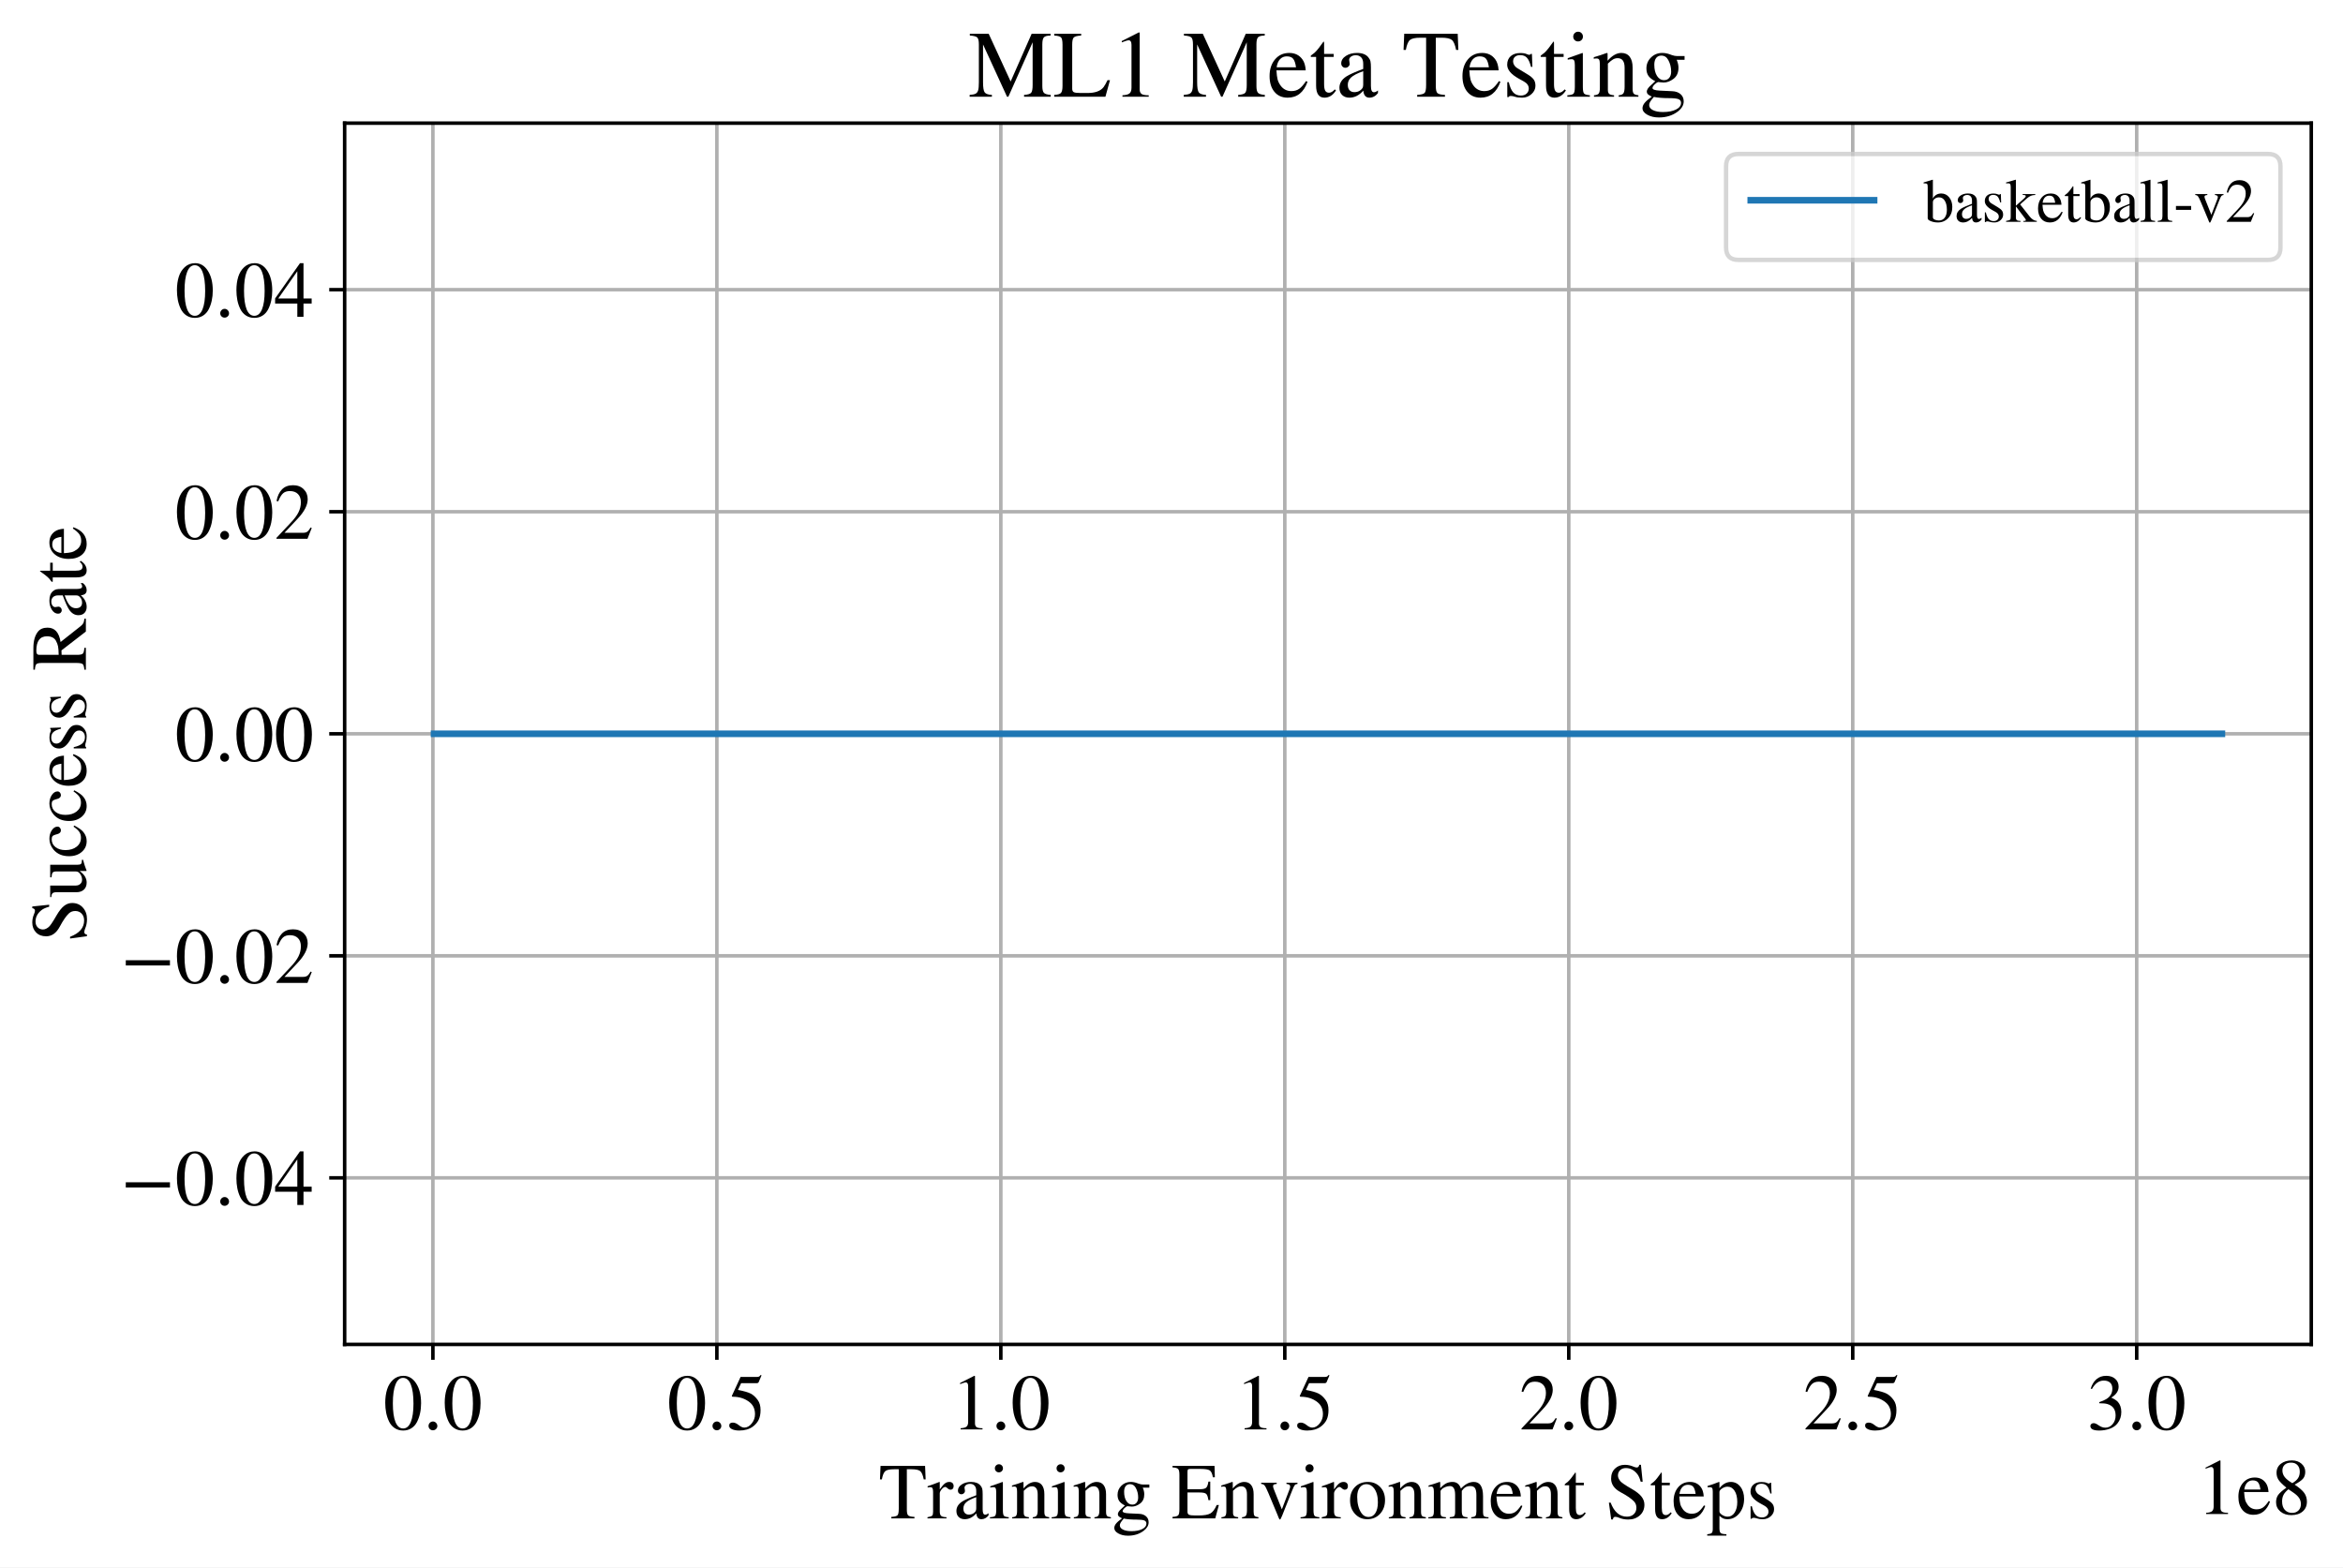
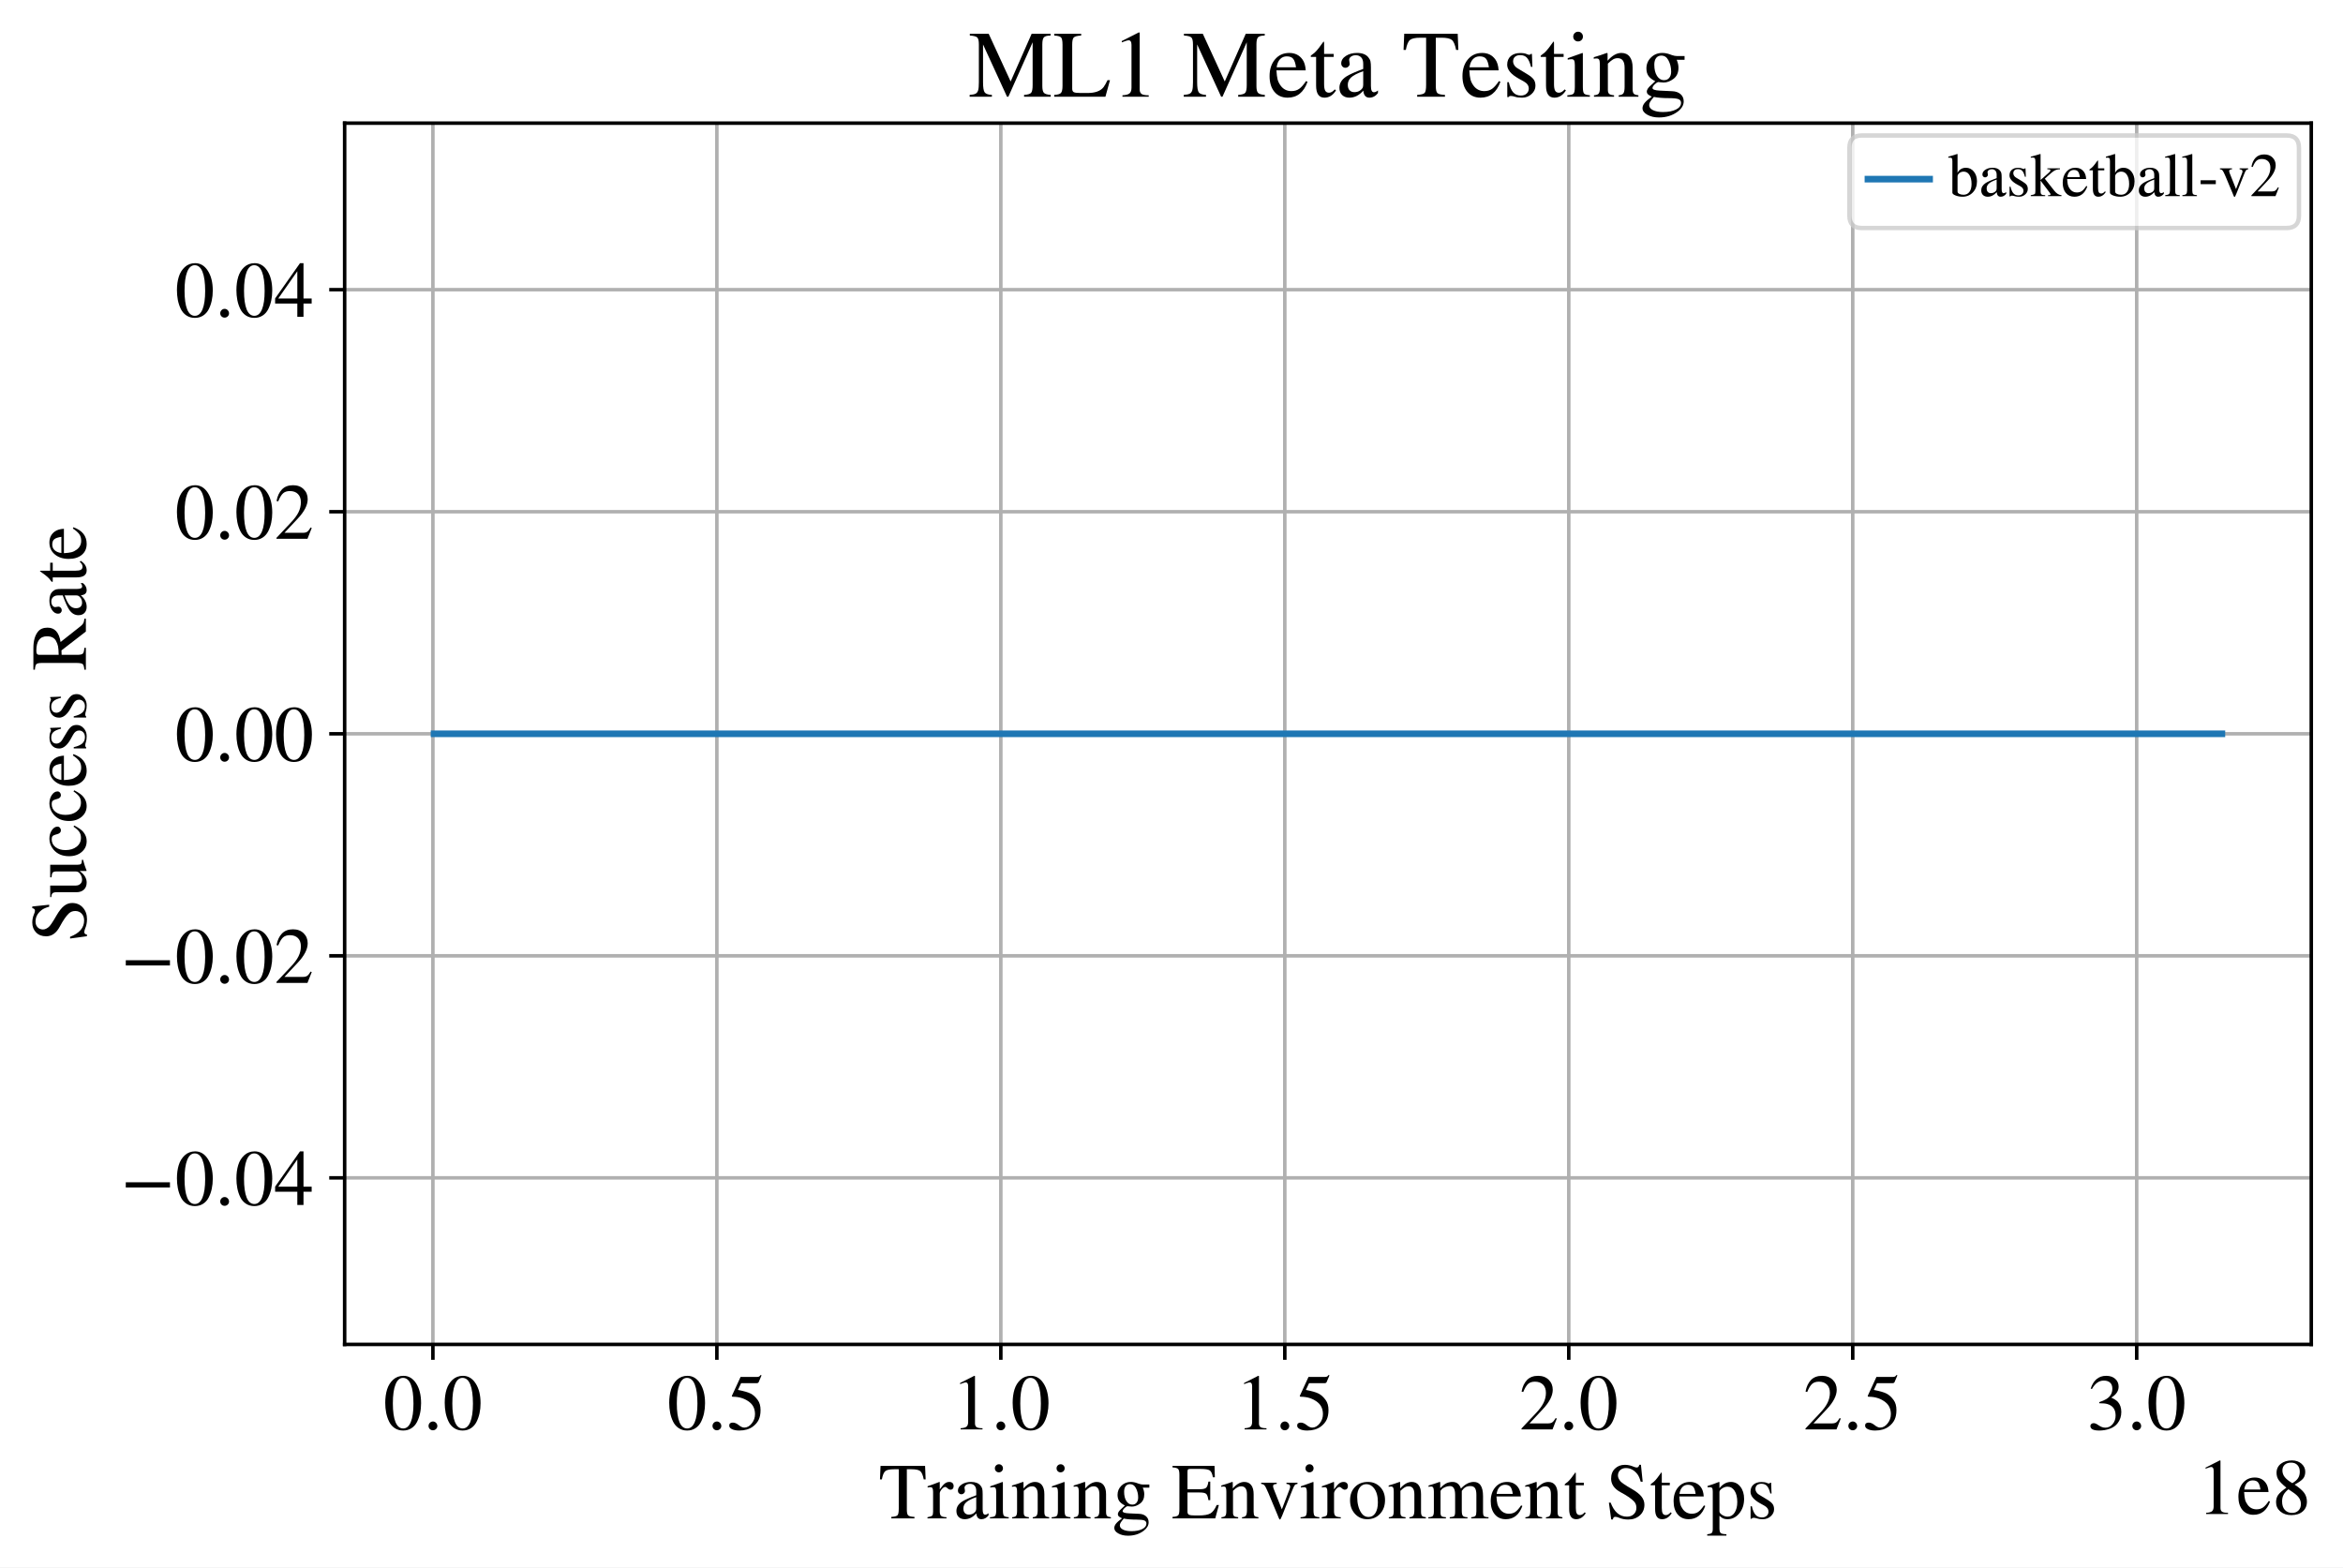
<svg xmlns="http://www.w3.org/2000/svg" xmlns:xlink="http://www.w3.org/1999/xlink" width="531.83pt" height="355.769pt" viewBox="0 0 531.83 355.769" version="1.1">
  <defs>
    <style type="text/css">*{stroke-linejoin: round; stroke-linecap: butt}</style>
  </defs>
  <g id="figure_1">
    <g id="patch_1">
      <path d="M 0 355.769  L 531.83 355.769  L 531.83 0  L 0 0  z " style="fill: #ffffff" />
    </g>
    <g id="axes_1">
      <g id="patch_2">
        <path d="M 78.23 305.152  L 524.63 305.152  L 524.63 27.952  L 78.23 27.952  z " style="fill: #ffffff" />
      </g>
      <g id="matplotlib.axis_1">
        <g id="xtick_1">
          <g id="line2d_1">
-             <path d="M 98.263 305.152  L 98.263 27.952  " clip-path="url(#p4898916524)" style="fill: none; stroke: #b0b0b0; stroke-width: 0.8; stroke-linecap: square" />
+             <path d="M 98.263 305.152  L 98.263 27.952  " clip-path="url(#p44930166e4)" style="fill: none; stroke: #b0b0b0; stroke-width: 0.8; stroke-linecap: square" />
          </g>
          <g id="line2d_2">
            <defs>
-               <path id="mb8567e124d" d="M 0 0  L 0 3.5  " style="stroke: #000000; stroke-width: 0.8" />
-             </defs>
-             <g>
-               <use xlink:href="#mb8567e124d" x="98.263" y="305.152" style="stroke: #000000; stroke-width: 0.8" />
+               <path id="mae37aed686" d="M 0 0  L 0 3.5  " style="stroke: #000000; stroke-width: 0.8" />
+             </defs>
+             <g>
+               <use xlink:href="#mae37aed686" x="98.263" y="305.152" style="stroke: #000000; stroke-width: 0.8" />
            </g>
          </g>
          <g id="text_1">
            <g transform="translate(87.01308 324.4456)scale(0.18 -0.18)">
              <defs>
                <path id="STIXGeneral-Regular-30" d="M 3046 2112  Q 3046 1683 2963 1302  Q 2880 922 2717 602  Q 2554 282 2266 96  Q 1978 -90 1600 -90  Q 1210 -90 915 108  Q 621 307 461 640  Q 301 973 227 1350  Q 154 1728 154 2150  Q 154 2746 301 3222  Q 448 3699 790 4012  Q 1133 4326 1626 4326  Q 2253 4326 2649 3712  Q 3046 3098 3046 2112  z M 2432 2080  Q 2432 3091 2217 3625  Q 2003 4160 1587 4160  Q 1190 4160 979 3622  Q 768 3085 768 2106  Q 768 1120 979 598  Q 1190 77 1600 77  Q 2003 77 2217 598  Q 2432 1120 2432 2080  z " transform="scale(0.015625)" />
                <path id="STIXGeneral-Regular-2e" d="M 1158 275  Q 1158 134 1052 32  Q 947 -70 800 -70  Q 653 -70 550 32  Q 448 134 448 281  Q 448 429 553 534  Q 659 640 806 640  Q 947 640 1052 531  Q 1158 422 1158 275  z " transform="scale(0.015625)" />
              </defs>
              <use xlink:href="#STIXGeneral-Regular-30" />
              <use xlink:href="#STIXGeneral-Regular-2e" x="50" />
              <use xlink:href="#STIXGeneral-Regular-30" x="75" />
            </g>
          </g>
        </g>
        <g id="xtick_2">
          <g id="line2d_3">
-             <path d="M 162.72 305.152  L 162.72 27.952  " clip-path="url(#p4898916524)" style="fill: none; stroke: #b0b0b0; stroke-width: 0.8; stroke-linecap: square" />
+             <path d="M 162.72 305.152  L 162.72 27.952  " clip-path="url(#p44930166e4)" style="fill: none; stroke: #b0b0b0; stroke-width: 0.8; stroke-linecap: square" />
          </g>
          <g id="line2d_4">
            <g>
-               <use xlink:href="#mb8567e124d" x="162.72" y="305.152" style="stroke: #000000; stroke-width: 0.8" />
+               <use xlink:href="#mae37aed686" x="162.72" y="305.152" style="stroke: #000000; stroke-width: 0.8" />
            </g>
          </g>
          <g id="text_2">
            <g transform="translate(151.4696 324.4456)scale(0.18 -0.18)">
              <defs>
                <path id="STIXGeneral-Regular-35" d="M 2803 4358  L 2573 3814  Q 2534 3731 2400 3731  L 1158 3731  L 902 3187  Q 1606 3053 1920 2896  Q 2234 2739 2502 2368  Q 2726 2061 2726 1555  Q 2726 1094 2576 780  Q 2426 467 2099 224  Q 1664 -90 1011 -90  Q 646 -90 422 19  Q 198 128 198 307  Q 198 550 486 550  Q 717 550 960 352  Q 1210 147 1414 147  Q 1747 147 2012 480  Q 2278 813 2278 1229  Q 2278 1843 1850 2189  Q 1293 2637 486 2637  Q 410 2637 410 2688  L 416 2720  L 1114 4237  L 2438 4237  Q 2547 4237 2608 4269  Q 2669 4301 2746 4403  L 2803 4358  z " transform="scale(0.015625)" />
              </defs>
              <use xlink:href="#STIXGeneral-Regular-30" />
              <use xlink:href="#STIXGeneral-Regular-2e" x="50" />
              <use xlink:href="#STIXGeneral-Regular-35" x="75" />
            </g>
          </g>
        </g>
        <g id="xtick_3">
          <g id="line2d_5">
-             <path d="M 227.176 305.152  L 227.176 27.952  " clip-path="url(#p4898916524)" style="fill: none; stroke: #b0b0b0; stroke-width: 0.8; stroke-linecap: square" />
+             <path d="M 227.176 305.152  L 227.176 27.952  " clip-path="url(#p44930166e4)" style="fill: none; stroke: #b0b0b0; stroke-width: 0.8; stroke-linecap: square" />
          </g>
          <g id="line2d_6">
            <g>
-               <use xlink:href="#mb8567e124d" x="227.176" y="305.152" style="stroke: #000000; stroke-width: 0.8" />
+               <use xlink:href="#mae37aed686" x="227.176" y="305.152" style="stroke: #000000; stroke-width: 0.8" />
            </g>
          </g>
          <g id="text_3">
            <g transform="translate(215.9261 324.4456)scale(0.18 -0.18)">
              <defs>
                <path id="STIXGeneral-Regular-31" d="M 2522 0  L 755 0  L 755 96  Q 1107 115 1235 227  Q 1363 339 1363 608  L 1363 3482  Q 1363 3795 1171 3795  Q 1082 3795 883 3718  L 710 3654  L 710 3744  L 1856 4326  L 1914 4307  L 1914 486  Q 1914 275 2042 185  Q 2170 96 2522 96  L 2522 0  z " transform="scale(0.015625)" />
              </defs>
              <use xlink:href="#STIXGeneral-Regular-31" />
              <use xlink:href="#STIXGeneral-Regular-2e" x="50" />
              <use xlink:href="#STIXGeneral-Regular-30" x="75" />
            </g>
          </g>
        </g>
        <g id="xtick_4">
          <g id="line2d_7">
-             <path d="M 291.633 305.152  L 291.633 27.952  " clip-path="url(#p4898916524)" style="fill: none; stroke: #b0b0b0; stroke-width: 0.8; stroke-linecap: square" />
+             <path d="M 291.633 305.152  L 291.633 27.952  " clip-path="url(#p44930166e4)" style="fill: none; stroke: #b0b0b0; stroke-width: 0.8; stroke-linecap: square" />
          </g>
          <g id="line2d_8">
            <g>
-               <use xlink:href="#mb8567e124d" x="291.633" y="305.152" style="stroke: #000000; stroke-width: 0.8" />
+               <use xlink:href="#mae37aed686" x="291.633" y="305.152" style="stroke: #000000; stroke-width: 0.8" />
            </g>
          </g>
          <g id="text_4">
            <g transform="translate(280.3826 324.4456)scale(0.18 -0.18)">
              <use xlink:href="#STIXGeneral-Regular-31" />
              <use xlink:href="#STIXGeneral-Regular-2e" x="50" />
              <use xlink:href="#STIXGeneral-Regular-35" x="75" />
            </g>
          </g>
        </g>
        <g id="xtick_5">
          <g id="line2d_9">
-             <path d="M 356.089 305.152  L 356.089 27.952  " clip-path="url(#p4898916524)" style="fill: none; stroke: #b0b0b0; stroke-width: 0.8; stroke-linecap: square" />
+             <path d="M 356.089 305.152  L 356.089 27.952  " clip-path="url(#p44930166e4)" style="fill: none; stroke: #b0b0b0; stroke-width: 0.8; stroke-linecap: square" />
          </g>
          <g id="line2d_10">
            <g>
-               <use xlink:href="#mb8567e124d" x="356.089" y="305.152" style="stroke: #000000; stroke-width: 0.8" />
+               <use xlink:href="#mae37aed686" x="356.089" y="305.152" style="stroke: #000000; stroke-width: 0.8" />
            </g>
          </g>
          <g id="text_5">
            <g transform="translate(344.8391 324.4456)scale(0.18 -0.18)">
              <defs>
                <path id="STIXGeneral-Regular-32" d="M 3034 877  L 2688 0  L 186 0  L 186 77  L 1325 1286  Q 1773 1754 1965 2144  Q 2157 2534 2157 2950  Q 2157 3379 1920 3616  Q 1683 3853 1267 3853  Q 922 3853 720 3673  Q 518 3494 326 3021  L 192 3053  Q 301 3648 630 3987  Q 960 4326 1523 4326  Q 2054 4326 2380 4006  Q 2707 3686 2707 3200  Q 2707 2477 1888 1613  L 832 486  L 2330 486  Q 2541 486 2665 569  Q 2790 653 2944 915  L 3034 877  z " transform="scale(0.015625)" />
              </defs>
              <use xlink:href="#STIXGeneral-Regular-32" />
              <use xlink:href="#STIXGeneral-Regular-2e" x="50" />
              <use xlink:href="#STIXGeneral-Regular-30" x="75" />
            </g>
          </g>
        </g>
        <g id="xtick_6">
          <g id="line2d_11">
-             <path d="M 420.546 305.152  L 420.546 27.952  " clip-path="url(#p4898916524)" style="fill: none; stroke: #b0b0b0; stroke-width: 0.8; stroke-linecap: square" />
+             <path d="M 420.546 305.152  L 420.546 27.952  " clip-path="url(#p44930166e4)" style="fill: none; stroke: #b0b0b0; stroke-width: 0.8; stroke-linecap: square" />
          </g>
          <g id="line2d_12">
            <g>
-               <use xlink:href="#mb8567e124d" x="420.546" y="305.152" style="stroke: #000000; stroke-width: 0.8" />
+               <use xlink:href="#mae37aed686" x="420.546" y="305.152" style="stroke: #000000; stroke-width: 0.8" />
            </g>
          </g>
          <g id="text_6">
            <g transform="translate(409.2956 324.4456)scale(0.18 -0.18)">
              <use xlink:href="#STIXGeneral-Regular-32" />
              <use xlink:href="#STIXGeneral-Regular-2e" x="50" />
              <use xlink:href="#STIXGeneral-Regular-35" x="75" />
            </g>
          </g>
        </g>
        <g id="xtick_7">
          <g id="line2d_13">
-             <path d="M 485.002 305.152  L 485.002 27.952  " clip-path="url(#p4898916524)" style="fill: none; stroke: #b0b0b0; stroke-width: 0.8; stroke-linecap: square" />
+             <path d="M 485.002 305.152  L 485.002 27.952  " clip-path="url(#p44930166e4)" style="fill: none; stroke: #b0b0b0; stroke-width: 0.8; stroke-linecap: square" />
          </g>
          <g id="line2d_14">
            <g>
-               <use xlink:href="#mb8567e124d" x="485.002" y="305.152" style="stroke: #000000; stroke-width: 0.8" />
+               <use xlink:href="#mae37aed686" x="485.002" y="305.152" style="stroke: #000000; stroke-width: 0.8" />
            </g>
          </g>
          <g id="text_7">
            <g transform="translate(473.7521 324.4456)scale(0.18 -0.18)">
              <defs>
                <path id="STIXGeneral-Regular-33" d="M 390 3264  L 288 3290  Q 435 3770 748 4048  Q 1062 4326 1542 4326  Q 1990 4326 2265 4083  Q 2541 3840 2541 3450  Q 2541 2925 1946 2566  Q 2298 2413 2477 2227  Q 2758 1914 2758 1402  Q 2758 890 2464 506  Q 2246 211 1840 60  Q 1434 -90 979 -90  Q 262 -90 262 275  Q 262 378 339 442  Q 416 506 525 506  Q 685 506 915 339  Q 1197 141 1466 141  Q 1818 141 2058 425  Q 2298 710 2298 1120  Q 2298 1856 1632 2048  Q 1434 2112 979 2112  L 979 2202  Q 1338 2323 1517 2432  Q 2035 2726 2035 3290  Q 2035 3610 1852 3776  Q 1670 3942 1344 3942  Q 768 3942 390 3264  z " transform="scale(0.015625)" />
              </defs>
              <use xlink:href="#STIXGeneral-Regular-33" />
              <use xlink:href="#STIXGeneral-Regular-2e" x="50" />
              <use xlink:href="#STIXGeneral-Regular-30" x="75" />
            </g>
          </g>
        </g>
        <g id="text_8">
          <g transform="translate(199.4347 344.6456)scale(0.18 -0.18)">
            <defs>
              <path id="STIXGeneral-Regular-54" d="M 3795 3149  L 3642 3149  Q 3539 3674 3353 3821  Q 3168 3968 2656 3968  L 2278 3968  L 2278 710  Q 2278 346 2387 243  Q 2496 141 2893 122  L 2893 0  L 1024 0  L 1024 122  Q 1427 147 1526 256  Q 1626 365 1626 787  L 1626 3968  L 1242 3968  Q 723 3968 540 3817  Q 358 3667 262 3149  L 109 3149  L 154 4237  L 3750 4237  L 3795 3149  z " transform="scale(0.015625)" />
              <path id="STIXGeneral-Regular-72" d="M 1024 2931  L 1024 2342  Q 1267 2688 1430 2816  Q 1594 2944 1792 2944  Q 1958 2944 2051 2854  Q 2144 2765 2144 2605  Q 2144 2470 2077 2393  Q 2010 2317 1894 2317  Q 1773 2317 1638 2445  Q 1536 2541 1472 2541  Q 1338 2541 1181 2355  Q 1024 2170 1024 2016  L 1024 576  Q 1024 301 1133 205  Q 1242 109 1568 96  L 1568 0  L 32 0  L 32 96  Q 339 154 412 224  Q 486 294 486 538  L 486 2138  Q 486 2349 438 2435  Q 390 2522 269 2522  Q 166 2522 45 2496  L 45 2598  Q 448 2726 992 2944  L 1024 2931  z " transform="scale(0.015625)" />
              <path id="STIXGeneral-Regular-61" d="M 2829 422  L 2829 243  Q 2586 -64 2253 -64  Q 1888 -64 1843 403  L 1837 403  Q 1427 -64 909 -64  Q 608 -64 422 112  Q 237 288 237 602  Q 237 1050 685 1350  Q 992 1555 1837 1869  L 1837 2214  Q 1837 2502 1699 2646  Q 1562 2790 1338 2790  Q 1146 2790 1018 2697  Q 890 2605 890 2477  Q 890 2419 909 2348  Q 928 2278 928 2208  Q 928 2112 841 2029  Q 755 1946 634 1946  Q 525 1946 441 2029  Q 358 2112 358 2240  Q 358 2547 685 2752  Q 986 2944 1421 2944  Q 1939 2944 2176 2656  Q 2291 2522 2323 2384  Q 2355 2246 2355 1946  L 2355 723  Q 2355 301 2554 301  Q 2682 301 2829 422  z M 1837 813  L 1837 1715  Q 1248 1510 1018 1293  Q 800 1094 800 800  Q 800 557 921 432  Q 1043 307 1242 307  Q 1453 307 1613 410  Q 1747 506 1792 589  Q 1837 672 1837 813  z " transform="scale(0.015625)" />
              <path id="STIXGeneral-Regular-69" d="M 1152 4045  Q 1152 3904 1056 3811  Q 960 3718 819 3718  Q 685 3718 592 3811  Q 499 3904 499 4045  Q 499 4179 595 4275  Q 691 4371 826 4371  Q 966 4371 1059 4275  Q 1152 4179 1152 4045  z M 1619 0  L 102 0  L 102 96  Q 435 115 521 211  Q 608 307 608 666  L 608 2118  Q 608 2342 563 2432  Q 518 2522 397 2522  Q 243 2522 128 2490  L 128 2592  L 1120 2944  L 1146 2918  L 1146 672  Q 1146 314 1226 218  Q 1306 122 1619 96  L 1619 0  z " transform="scale(0.015625)" />
              <path id="STIXGeneral-Regular-6e" d="M 3104 0  L 1773 0  L 1779 96  Q 2016 115 2096 233  Q 2176 352 2176 672  L 2176 1946  Q 2176 2592 1709 2592  Q 1549 2592 1408 2515  Q 1267 2438 1050 2227  L 1050 461  Q 1050 269 1136 192  Q 1222 115 1466 96  L 1466 0  L 115 0  L 115 96  Q 358 115 435 214  Q 512 314 512 602  L 512 2157  Q 512 2394 467 2483  Q 422 2573 288 2573  Q 160 2573 102 2547  L 102 2656  Q 550 2784 979 2944  L 1030 2925  L 1030 2426  L 1037 2426  Q 1491 2944 1958 2944  Q 2323 2944 2518 2688  Q 2714 2432 2714 1958  L 2714 544  Q 2714 288 2790 205  Q 2867 122 3104 96  L 3104 0  z " transform="scale(0.015625)" />
              <path id="STIXGeneral-Regular-67" d="M 3008 2483  L 2477 2483  Q 2598 2208 2598 1946  Q 2598 1453 2265 1203  Q 1933 954 1600 954  Q 1530 954 1357 973  L 1235 986  Q 1107 947 979 812  Q 851 678 851 582  Q 851 435 1350 410  L 2176 371  Q 2528 358 2739 172  Q 2950 -13 2950 -314  Q 2950 -685 2566 -986  Q 2035 -1395 1286 -1395  Q 826 -1395 502 -1212  Q 179 -1030 179 -774  Q 179 -595 320 -419  Q 461 -243 806 6  Q 602 102 534 172  Q 467 243 467 346  Q 467 531 762 787  Q 909 915 1037 1043  Q 717 1203 579 1401  Q 442 1600 442 1901  Q 442 2336 752 2640  Q 1062 2944 1510 2944  Q 1766 2944 2022 2848  L 2163 2797  Q 2349 2733 2515 2733  L 3008 2733  L 3008 2483  z M 973 2163  L 973 2144  Q 973 1683 1155 1398  Q 1338 1114 1632 1114  Q 1850 1114 1978 1270  Q 2106 1427 2106 1690  Q 2106 2112 1914 2464  Q 1754 2765 1446 2765  Q 1222 2765 1097 2605  Q 973 2445 973 2163  z M 2771 -410  Q 2771 -230 2595 -163  Q 2419 -96 1978 -96  Q 1344 -96 941 -13  Q 749 -243 688 -348  Q 627 -454 627 -563  Q 627 -774 880 -902  Q 1133 -1030 1555 -1030  Q 2099 -1030 2435 -860  Q 2771 -691 2771 -410  z " transform="scale(0.015625)" />
              <path id="STIXGeneral-Regular-20" transform="scale(0.015625)" />
              <path id="STIXGeneral-Regular-45" d="M 3821 1082  L 3526 0  L 77 0  L 77 122  Q 442 147 538 252  Q 634 358 634 730  L 634 3520  Q 634 3878 534 3987  Q 435 4096 77 4115  L 77 4237  L 3469 4237  L 3494 3322  L 3334 3322  Q 3264 3750 3085 3872  Q 2906 3994 2349 3994  L 1510 3994  Q 1370 3994 1328 3952  Q 1286 3910 1286 3763  L 1286 2355  L 2253 2355  Q 2656 2355 2787 2470  Q 2918 2586 2976 2970  L 3123 2970  L 3123 1472  L 2976 1472  Q 2918 1875 2790 1984  Q 2662 2093 2253 2093  L 1286 2093  L 1286 538  Q 1286 346 1420 291  Q 1555 237 1933 237  L 2163 237  Q 2848 237 3136 403  Q 3424 570 3642 1082  L 3821 1082  z " transform="scale(0.015625)" />
              <path id="STIXGeneral-Regular-76" d="M 3053 2880  L 3053 2784  Q 2906 2771 2835 2688  Q 2765 2605 2637 2285  L 1818 230  Q 1690 -90 1638 -90  Q 1587 -90 1523 77  Q 1510 96 1497 141  Q 1485 186 1472 211  L 704 2048  Q 499 2534 403 2652  Q 307 2771 122 2784  L 122 2880  L 1376 2880  L 1376 2784  Q 1210 2771 1146 2732  Q 1082 2694 1082 2611  Q 1082 2509 1139 2368  L 1792 730  L 2426 2387  Q 2464 2483 2464 2579  Q 2464 2758 2163 2784  L 2163 2880  L 3053 2880  z " transform="scale(0.015625)" />
              <path id="STIXGeneral-Regular-6f" d="M 3008 1478  Q 3008 806 2608 371  Q 2208 -64 1568 -64  Q 979 -64 582 368  Q 186 800 186 1459  Q 186 2125 582 2534  Q 979 2944 1626 2944  Q 2221 2944 2614 2537  Q 3008 2131 3008 1478  z M 2432 1306  Q 2432 2035 2112 2445  Q 1856 2765 1504 2765  Q 1171 2765 966 2493  Q 762 2221 762 1747  Q 762 928 1101 435  Q 1318 115 1677 115  Q 2029 115 2230 432  Q 2432 749 2432 1306  z " transform="scale(0.015625)" />
              <path id="STIXGeneral-Regular-6d" d="M 4960 0  L 3565 0  L 3565 96  Q 3834 122 3907 208  Q 3981 294 3981 576  L 3981 1894  Q 3981 2278 3869 2444  Q 3757 2611 3488 2611  Q 3264 2611 3107 2521  Q 2950 2432 2803 2221  L 2803 608  Q 2803 301 2896 201  Q 2989 102 3264 96  L 3264 0  L 1830 0  L 1830 96  Q 2112 115 2189 188  Q 2266 262 2266 550  L 2266 1901  Q 2266 2611 1850 2611  Q 1670 2611 1468 2531  Q 1267 2451 1171 2336  Q 1088 2240 1088 2227  L 1088 448  Q 1088 243 1177 176  Q 1267 109 1523 96  L 1523 0  L 102 0  L 102 96  Q 371 102 460 195  Q 550 288 550 563  L 550 2150  Q 550 2387 499 2480  Q 448 2573 326 2573  Q 230 2573 122 2547  L 122 2656  Q 557 2778 1011 2944  L 1062 2925  L 1062 2451  L 1075 2451  Q 1363 2752 1584 2848  Q 1805 2944 2054 2944  Q 2560 2944 2733 2406  Q 3232 2944 3776 2944  Q 4518 2944 4518 1792  L 4518 493  Q 4518 282 4582 202  Q 4646 122 4794 109  L 4960 96  L 4960 0  z " transform="scale(0.015625)" />
              <path id="STIXGeneral-Regular-65" d="M 2611 1050  L 2714 1005  Q 2330 -64 1376 -64  Q 813 -64 486 329  Q 160 723 160 1389  Q 160 2074 525 2509  Q 890 2944 1485 2944  Q 2061 2944 2374 2502  Q 2560 2246 2592 1773  L 621 1773  Q 646 1370 700 1158  Q 755 947 915 730  Q 1184 378 1626 378  Q 1939 378 2153 531  Q 2368 685 2611 1050  z M 634 1978  L 1939 1978  Q 1882 2381 1750 2547  Q 1619 2714 1312 2714  Q 1043 2714 864 2525  Q 685 2336 634 1978  z " transform="scale(0.015625)" />
              <path id="STIXGeneral-Regular-74" d="M 1702 493  L 1786 422  Q 1478 -64 1011 -64  Q 448 -64 448 749  L 448 2675  L 109 2675  Q 83 2694 83 2720  Q 83 2771 192 2842  Q 435 2982 813 3526  Q 826 3546 874 3606  Q 922 3667 941 3706  Q 986 3706 986 3622  L 986 2880  L 1632 2880  L 1632 2675  L 986 2675  L 986 845  Q 986 538 1062 403  Q 1139 269 1318 269  Q 1510 269 1702 493  z " transform="scale(0.015625)" />
              <path id="STIXGeneral-Regular-53" d="M 3002 2963  L 2842 2963  Q 2733 3360 2579 3565  Q 2189 4064 1651 4064  Q 1357 4064 1181 3894  Q 1005 3725 1005 3456  Q 1005 3328 1069 3206  Q 1133 3085 1206 2998  Q 1280 2912 1465 2784  Q 1651 2656 1766 2589  Q 1882 2522 2150 2362  Q 2669 2061 2905 1763  Q 3142 1466 3142 1107  Q 3142 576 2771 243  Q 2400 -90 1837 -90  Q 1421 -90 1082 58  Q 915 128 781 128  Q 704 128 653 70  Q 602 13 602 -83  L 461 -83  L 275 1274  L 416 1274  Q 845 141 1734 141  Q 2074 141 2285 342  Q 2496 544 2496 858  Q 2496 1158 2310 1363  Q 2003 1696 1235 2106  Q 454 2522 454 3206  Q 454 3718 768 4022  Q 1082 4326 1568 4326  Q 1907 4326 2240 4186  Q 2413 4109 2522 4109  Q 2688 4109 2726 4326  L 2861 4326  L 3002 2963  z " transform="scale(0.015625)" />
              <path id="STIXGeneral-Regular-70" d="M 1018 2931  L 1018 2438  Q 1421 2944 1939 2944  Q 2406 2944 2707 2560  Q 3008 2176 3008 1581  Q 3008 883 2621 409  Q 2234 -64 1664 -64  Q 1466 -64 1328 -6  Q 1190 51 1018 211  L 1018 -794  Q 1018 -1094 1120 -1180  Q 1222 -1267 1581 -1274  L 1581 -1389  L 32 -1389  L 32 -1280  Q 314 -1254 397 -1171  Q 480 -1088 480 -838  L 480 2157  Q 480 2381 429 2451  Q 378 2522 218 2522  Q 115 2522 58 2515  L 58 2618  Q 506 2752 979 2944  L 1018 2931  z M 1018 2138  L 1018 563  Q 1018 422 1238 281  Q 1459 141 1683 141  Q 2029 141 2243 467  Q 2458 794 2458 1325  Q 2458 1888 2243 2224  Q 2029 2560 1670 2560  Q 1446 2560 1232 2419  Q 1018 2278 1018 2138  z " transform="scale(0.015625)" />
              <path id="STIXGeneral-Regular-73" d="M 998 1926  L 1664 1523  Q 1984 1331 2105 1164  Q 2227 998 2227 736  Q 2227 416 1961 176  Q 1696 -64 1331 -64  Q 1030 -64 864 -6  Q 691 51 570 51  Q 461 51 416 -26  L 333 -26  L 333 979  L 435 979  Q 538 512 730 294  Q 922 77 1248 77  Q 1485 77 1632 211  Q 1779 346 1779 550  Q 1779 845 1440 1030  L 1094 1222  Q 326 1651 326 2150  Q 326 2522 566 2730  Q 806 2938 1210 2938  Q 1491 2938 1638 2867  Q 1754 2816 1818 2816  Q 1862 2816 1920 2880  L 1990 2880  L 2022 2010  L 1926 2010  Q 1818 2445 1654 2621  Q 1491 2797 1203 2797  Q 986 2797 854 2688  Q 723 2579 723 2362  Q 723 2253 796 2128  Q 870 2003 998 1926  z " transform="scale(0.015625)" />
            </defs>
            <use xlink:href="#STIXGeneral-Regular-54" />
            <use xlink:href="#STIXGeneral-Regular-72" x="61.1" />
            <use xlink:href="#STIXGeneral-Regular-61" x="94.4" />
            <use xlink:href="#STIXGeneral-Regular-69" x="138.8" />
            <use xlink:href="#STIXGeneral-Regular-6e" x="166.6" />
            <use xlink:href="#STIXGeneral-Regular-69" x="216.6" />
            <use xlink:href="#STIXGeneral-Regular-6e" x="244.4" />
            <use xlink:href="#STIXGeneral-Regular-67" x="294.4" />
            <use xlink:href="#STIXGeneral-Regular-20" x="344.4" />
            <use xlink:href="#STIXGeneral-Regular-45" x="369.4" />
            <use xlink:href="#STIXGeneral-Regular-6e" x="430.5" />
            <use xlink:href="#STIXGeneral-Regular-76" x="480.5" />
            <use xlink:href="#STIXGeneral-Regular-69" x="530.5" />
            <use xlink:href="#STIXGeneral-Regular-72" x="558.3" />
            <use xlink:href="#STIXGeneral-Regular-6f" x="591.6" />
            <use xlink:href="#STIXGeneral-Regular-6e" x="641.6" />
            <use xlink:href="#STIXGeneral-Regular-6d" x="691.6" />
            <use xlink:href="#STIXGeneral-Regular-65" x="769.4" />
            <use xlink:href="#STIXGeneral-Regular-6e" x="813.8" />
            <use xlink:href="#STIXGeneral-Regular-74" x="863.8" />
            <use xlink:href="#STIXGeneral-Regular-20" x="891.6" />
            <use xlink:href="#STIXGeneral-Regular-53" x="916.6" />
            <use xlink:href="#STIXGeneral-Regular-74" x="972.2" />
            <use xlink:href="#STIXGeneral-Regular-65" x="1000" />
            <use xlink:href="#STIXGeneral-Regular-70" x="1044.4" />
            <use xlink:href="#STIXGeneral-Regular-73" x="1094.4" />
          </g>
        </g>
        <g id="text_9">
          <g transform="translate(498.6369 343.6456)scale(0.18 -0.18)">
            <defs>
              <path id="STIXGeneral-Regular-38" d="M 2848 992  Q 2848 499 2505 204  Q 2163 -90 1587 -90  Q 1050 -90 704 204  Q 358 499 358 954  Q 358 1293 524 1533  Q 691 1773 1190 2125  Q 710 2522 553 2765  Q 397 3008 397 3328  Q 397 3782 745 4054  Q 1094 4326 1638 4326  Q 2106 4326 2410 4060  Q 2714 3795 2714 3411  Q 2714 3059 2531 2848  Q 2349 2637 1856 2374  Q 2432 1990 2640 1689  Q 2848 1389 2848 992  z M 2272 3411  Q 2272 3744 2086 3945  Q 1901 4147 1574 4147  Q 1248 4147 1059 3977  Q 870 3808 870 3513  Q 870 3219 1059 2979  Q 1248 2739 1670 2490  Q 1997 2682 2134 2896  Q 2272 3110 2272 3411  z M 1734 1741  L 1357 1997  Q 1075 1766 960 1545  Q 845 1325 845 1011  Q 845 576 1065 333  Q 1286 90 1658 90  Q 1971 90 2166 285  Q 2362 480 2362 794  Q 2362 1082 2214 1299  Q 2067 1517 1734 1741  z " transform="scale(0.015625)" />
            </defs>
            <use xlink:href="#STIXGeneral-Regular-31" />
            <use xlink:href="#STIXGeneral-Regular-65" x="50" />
            <use xlink:href="#STIXGeneral-Regular-38" x="94.4" />
          </g>
        </g>
      </g>
      <g id="matplotlib.axis_2">
        <g id="ytick_1">
          <g id="line2d_15">
-             <path d="M 78.23 267.352  L 524.63 267.352  " clip-path="url(#p4898916524)" style="fill: none; stroke: #b0b0b0; stroke-width: 0.8; stroke-linecap: square" />
+             <path d="M 78.23 267.352  L 524.63 267.352  " clip-path="url(#p44930166e4)" style="fill: none; stroke: #b0b0b0; stroke-width: 0.8; stroke-linecap: square" />
          </g>
          <g id="line2d_16">
            <defs>
-               <path id="m9fc99cf520" d="M 0 0  L -3.5 0  " style="stroke: #000000; stroke-width: 0.8" />
-             </defs>
-             <g>
-               <use xlink:href="#m9fc99cf520" x="78.23" y="267.352" style="stroke: #000000; stroke-width: 0.8" />
+               <path id="ma4b1f1fa10" d="M 0 0  L -3.5 0  " style="stroke: #000000; stroke-width: 0.8" />
+             </defs>
+             <g>
+               <use xlink:href="#ma4b1f1fa10" x="78.23" y="267.352" style="stroke: #000000; stroke-width: 0.8" />
            </g>
          </g>
          <g id="text_10">
            <g transform="translate(27.4 273.4988)scale(0.18 -0.18)">
              <defs>
                <path id="STIXGeneral-Regular-2212" d="M 3974 1408  L 410 1408  L 410 1830  L 3974 1830  L 3974 1408  z " transform="scale(0.015625)" />
                <path id="STIXGeneral-Regular-34" d="M 3027 1069  L 2368 1069  L 2368 0  L 1869 0  L 1869 1069  L 77 1069  L 77 1478  L 2086 4326  L 2368 4326  L 2368 1478  L 3027 1478  L 3027 1069  z M 1869 1478  L 1869 3674  L 333 1478  L 1869 1478  z " transform="scale(0.015625)" />
              </defs>
              <use xlink:href="#STIXGeneral-Regular-2212" />
              <use xlink:href="#STIXGeneral-Regular-30" x="68.5" />
              <use xlink:href="#STIXGeneral-Regular-2e" x="118.5" />
              <use xlink:href="#STIXGeneral-Regular-30" x="143.5" />
              <use xlink:href="#STIXGeneral-Regular-34" x="193.5" />
            </g>
          </g>
        </g>
        <g id="ytick_2">
          <g id="line2d_17">
-             <path d="M 78.23 216.952  L 524.63 216.952  " clip-path="url(#p4898916524)" style="fill: none; stroke: #b0b0b0; stroke-width: 0.8; stroke-linecap: square" />
+             <path d="M 78.23 216.952  L 524.63 216.952  " clip-path="url(#p44930166e4)" style="fill: none; stroke: #b0b0b0; stroke-width: 0.8; stroke-linecap: square" />
          </g>
          <g id="line2d_18">
            <g>
-               <use xlink:href="#m9fc99cf520" x="78.23" y="216.952" style="stroke: #000000; stroke-width: 0.8" />
+               <use xlink:href="#ma4b1f1fa10" x="78.23" y="216.952" style="stroke: #000000; stroke-width: 0.8" />
            </g>
          </g>
          <g id="text_11">
            <g transform="translate(27.4 223.0988)scale(0.18 -0.18)">
              <use xlink:href="#STIXGeneral-Regular-2212" />
              <use xlink:href="#STIXGeneral-Regular-30" x="68.5" />
              <use xlink:href="#STIXGeneral-Regular-2e" x="118.5" />
              <use xlink:href="#STIXGeneral-Regular-30" x="143.5" />
              <use xlink:href="#STIXGeneral-Regular-32" x="193.5" />
            </g>
          </g>
        </g>
        <g id="ytick_3">
          <g id="line2d_19">
-             <path d="M 78.23 166.552  L 524.63 166.552  " clip-path="url(#p4898916524)" style="fill: none; stroke: #b0b0b0; stroke-width: 0.8; stroke-linecap: square" />
+             <path d="M 78.23 166.552  L 524.63 166.552  " clip-path="url(#p44930166e4)" style="fill: none; stroke: #b0b0b0; stroke-width: 0.8; stroke-linecap: square" />
          </g>
          <g id="line2d_20">
            <g>
-               <use xlink:href="#m9fc99cf520" x="78.23" y="166.552" style="stroke: #000000; stroke-width: 0.8" />
+               <use xlink:href="#ma4b1f1fa10" x="78.23" y="166.552" style="stroke: #000000; stroke-width: 0.8" />
            </g>
          </g>
          <g id="text_12">
            <g transform="translate(39.73 172.6988)scale(0.18 -0.18)">
              <use xlink:href="#STIXGeneral-Regular-30" />
              <use xlink:href="#STIXGeneral-Regular-2e" x="50" />
              <use xlink:href="#STIXGeneral-Regular-30" x="75" />
              <use xlink:href="#STIXGeneral-Regular-30" x="125" />
            </g>
          </g>
        </g>
        <g id="ytick_4">
          <g id="line2d_21">
-             <path d="M 78.23 116.152  L 524.63 116.152  " clip-path="url(#p4898916524)" style="fill: none; stroke: #b0b0b0; stroke-width: 0.8; stroke-linecap: square" />
+             <path d="M 78.23 116.152  L 524.63 116.152  " clip-path="url(#p44930166e4)" style="fill: none; stroke: #b0b0b0; stroke-width: 0.8; stroke-linecap: square" />
          </g>
          <g id="line2d_22">
            <g>
-               <use xlink:href="#m9fc99cf520" x="78.23" y="116.152" style="stroke: #000000; stroke-width: 0.8" />
+               <use xlink:href="#ma4b1f1fa10" x="78.23" y="116.152" style="stroke: #000000; stroke-width: 0.8" />
            </g>
          </g>
          <g id="text_13">
            <g transform="translate(39.73 122.2988)scale(0.18 -0.18)">
              <use xlink:href="#STIXGeneral-Regular-30" />
              <use xlink:href="#STIXGeneral-Regular-2e" x="50" />
              <use xlink:href="#STIXGeneral-Regular-30" x="75" />
              <use xlink:href="#STIXGeneral-Regular-32" x="125" />
            </g>
          </g>
        </g>
        <g id="ytick_5">
          <g id="line2d_23">
-             <path d="M 78.23 65.752  L 524.63 65.752  " clip-path="url(#p4898916524)" style="fill: none; stroke: #b0b0b0; stroke-width: 0.8; stroke-linecap: square" />
+             <path d="M 78.23 65.752  L 524.63 65.752  " clip-path="url(#p44930166e4)" style="fill: none; stroke: #b0b0b0; stroke-width: 0.8; stroke-linecap: square" />
          </g>
          <g id="line2d_24">
            <g>
-               <use xlink:href="#m9fc99cf520" x="78.23" y="65.752" style="stroke: #000000; stroke-width: 0.8" />
+               <use xlink:href="#ma4b1f1fa10" x="78.23" y="65.752" style="stroke: #000000; stroke-width: 0.8" />
            </g>
          </g>
          <g id="text_14">
            <g transform="translate(39.73 71.89884)scale(0.18 -0.18)">
              <use xlink:href="#STIXGeneral-Regular-30" />
              <use xlink:href="#STIXGeneral-Regular-2e" x="50" />
              <use xlink:href="#STIXGeneral-Regular-30" x="75" />
              <use xlink:href="#STIXGeneral-Regular-34" x="125" />
            </g>
          </g>
        </g>
        <g id="text_15">
          <g transform="translate(19.49344 213.7965)rotate(-90)scale(0.18 -0.18)">
            <defs>
              <path id="STIXGeneral-Regular-75" d="M 3072 320  L 3072 230  Q 2573 96 2195 -58  L 2163 -38  L 2163 486  L 2150 486  Q 1747 -64 1235 -64  Q 870 -64 662 160  Q 454 384 454 755  L 454 2362  Q 454 2598 371 2688  Q 288 2778 58 2790  L 58 2880  L 992 2880  L 992 813  Q 992 595 1123 451  Q 1254 307 1446 307  Q 1760 307 1984 506  Q 2067 582 2099 649  Q 2131 717 2131 877  L 2131 2355  Q 2131 2605 2041 2678  Q 1952 2752 1658 2771  L 1658 2880  L 2669 2880  L 2669 685  Q 2669 461 2742 390  Q 2816 320 3034 320  L 3072 320  z " transform="scale(0.015625)" />
              <path id="STIXGeneral-Regular-63" d="M 2547 998  L 2637 941  Q 2362 403 2112 205  Q 1786 -64 1376 -64  Q 845 -64 502 336  Q 160 736 160 1357  Q 160 2170 698 2618  Q 1094 2944 1562 2944  Q 1965 2944 2256 2749  Q 2547 2554 2547 2285  Q 2547 2176 2457 2096  Q 2368 2016 2246 2016  Q 2022 2016 1939 2310  L 1901 2451  Q 1850 2630 1773 2694  Q 1696 2758 1523 2758  Q 1133 2758 893 2451  Q 653 2144 653 1645  Q 653 1094 928 745  Q 1203 397 1645 397  Q 1920 397 2118 528  Q 2317 659 2547 998  z " transform="scale(0.015625)" />
              <path id="STIXGeneral-Regular-52" d="M 4224 0  L 3187 0  L 1664 1971  L 1306 1958  L 1306 717  Q 1306 352 1405 249  Q 1504 147 1875 122  L 1875 0  L 109 0  L 109 122  Q 474 154 563 262  Q 653 371 653 794  L 653 3526  Q 653 3885 563 3987  Q 474 4090 109 4115  L 109 4237  L 1850 4237  Q 2726 4237 3187 3859  Q 3501 3603 3501 3091  Q 3501 2221 2342 2042  L 3622 422  Q 3757 256 3878 198  Q 4000 141 4224 122  L 4224 0  z M 1306 3731  L 1306 2195  Q 1766 2202 1990 2246  Q 2214 2291 2438 2413  Q 2803 2618 2803 3142  Q 2803 4000 1632 4000  Q 1459 4000 1382 3945  Q 1306 3891 1306 3731  z " transform="scale(0.015625)" />
            </defs>
            <use xlink:href="#STIXGeneral-Regular-53" />
            <use xlink:href="#STIXGeneral-Regular-75" x="55.6" />
            <use xlink:href="#STIXGeneral-Regular-63" x="105.6" />
            <use xlink:href="#STIXGeneral-Regular-63" x="150" />
            <use xlink:href="#STIXGeneral-Regular-65" x="194.4" />
            <use xlink:href="#STIXGeneral-Regular-73" x="238.8" />
            <use xlink:href="#STIXGeneral-Regular-73" x="277.7" />
            <use xlink:href="#STIXGeneral-Regular-20" x="316.6" />
            <use xlink:href="#STIXGeneral-Regular-52" x="341.6" />
            <use xlink:href="#STIXGeneral-Regular-61" x="408.3" />
            <use xlink:href="#STIXGeneral-Regular-74" x="452.7" />
            <use xlink:href="#STIXGeneral-Regular-65" x="480.5" />
          </g>
        </g>
      </g>
      <g id="line2d_25">
-         <path d="M 98.521 166.552  L 504.339 166.552  L 504.339 166.552  " clip-path="url(#p4898916524)" style="fill: none; stroke: #1f77b4; stroke-width: 1.5; stroke-linecap: square" />
+         <path d="M 98.521 166.552  L 504.339 166.552  L 504.339 166.552  " clip-path="url(#p44930166e4)" style="fill: none; stroke: #1f77b4; stroke-width: 1.5; stroke-linecap: square" />
      </g>
      <g id="patch_3">
        <path d="M 78.23 305.152  L 78.23 27.952  " style="fill: none; stroke: #000000; stroke-width: 0.8; stroke-linejoin: miter; stroke-linecap: square" />
      </g>
      <g id="patch_4">
        <path d="M 524.63 305.152  L 524.63 27.952  " style="fill: none; stroke: #000000; stroke-width: 0.8; stroke-linejoin: miter; stroke-linecap: square" />
      </g>
      <g id="patch_5">
        <path d="M 78.23 305.152  L 524.63 305.152  " style="fill: none; stroke: #000000; stroke-width: 0.8; stroke-linejoin: miter; stroke-linecap: square" />
      </g>
      <g id="patch_6">
        <path d="M 78.23 27.952  L 524.63 27.952  " style="fill: none; stroke: #000000; stroke-width: 0.8; stroke-linejoin: miter; stroke-linecap: square" />
      </g>
      <g id="text_16">
        <g transform="translate(219.8343 21.95212)scale(0.216 -0.216)">
          <defs>
            <path id="STIXGeneral-Regular-4d" d="M 5530 0  L 3738 0  L 3738 122  Q 4115 147 4214 265  Q 4314 384 4314 787  L 4314 3661  L 2682 0  L 2592 0  L 979 3514  L 979 966  Q 979 448 1088 294  Q 1197 141 1574 122  L 1574 0  L 77 0  L 77 122  Q 358 141 480 205  Q 602 269 650 432  Q 698 595 698 966  L 698 3514  Q 698 3878 589 3984  Q 480 4090 90 4115  L 90 4237  L 1357 4237  L 2835 1024  L 4250 4237  L 5523 4237  L 5523 4115  Q 5178 4109 5072 3993  Q 4966 3878 4966 3520  L 4966 717  Q 4966 378 5072 262  Q 5178 147 5530 122  L 5530 0  z " transform="scale(0.015625)" />
            <path id="STIXGeneral-Regular-4c" d="M 3827 1114  L 3520 0  L 77 0  L 77 122  Q 429 141 531 256  Q 634 371 634 736  L 634 3494  Q 634 3872 541 3981  Q 448 4090 77 4115  L 77 4237  L 1888 4237  L 1888 4115  Q 1498 4090 1392 3984  Q 1286 3878 1286 3507  L 1286 538  Q 1286 358 1398 304  Q 1510 250 1862 250  L 2310 250  Q 3085 250 3392 640  Q 3520 813 3661 1114  L 3827 1114  z " transform="scale(0.015625)" />
          </defs>
          <use xlink:href="#STIXGeneral-Regular-4d" />
          <use xlink:href="#STIXGeneral-Regular-4c" x="88.9" />
          <use xlink:href="#STIXGeneral-Regular-31" x="150" />
          <use xlink:href="#STIXGeneral-Regular-20" x="200" />
          <use xlink:href="#STIXGeneral-Regular-4d" x="225" />
          <use xlink:href="#STIXGeneral-Regular-65" x="313.9" />
          <use xlink:href="#STIXGeneral-Regular-74" x="358.3" />
          <use xlink:href="#STIXGeneral-Regular-61" x="386.1" />
          <use xlink:href="#STIXGeneral-Regular-20" x="430.5" />
          <use xlink:href="#STIXGeneral-Regular-54" x="455.5" />
          <use xlink:href="#STIXGeneral-Regular-65" x="516.6" />
          <use xlink:href="#STIXGeneral-Regular-73" x="561" />
          <use xlink:href="#STIXGeneral-Regular-74" x="599.9" />
          <use xlink:href="#STIXGeneral-Regular-69" x="627.7" />
          <use xlink:href="#STIXGeneral-Regular-6e" x="655.5" />
          <use xlink:href="#STIXGeneral-Regular-67" x="705.5" />
        </g>
      </g>
      <g id="legend_1">
        <g id="patch_7">
-           <path d="M 394.596 58.991  L 514.83 58.991  Q 517.63 58.991 517.63 56.191  L 517.63 37.752  Q 517.63 34.952 514.83 34.952  L 394.596 34.952  Q 391.796 34.952 391.796 37.752  L 391.796 56.191  Q 391.796 58.991 394.596 58.991  z " style="fill: #ffffff; opacity: 0.8; stroke: #cccccc; stroke-linejoin: miter" />
+           <path d="M 422.596 51.752  L 519.03 51.752  Q 521.83 51.752 521.83 48.952  L 521.83 33.552  Q 521.83 30.752 519.03 30.752  L 422.596 30.752  Q 419.796 30.752 419.796 33.552  L 419.796 48.952  Q 419.796 51.752 422.596 51.752  z " style="fill: #ffffff; opacity: 0.8; stroke: #cccccc; stroke-linejoin: miter" />
        </g>
        <g id="line2d_26">
-           <path d="M 397.396 45.452  L 411.396 45.452  L 425.396 45.452  " style="fill: none; stroke: #1f77b4; stroke-width: 1.5; stroke-linecap: square" />
+           <path d="M 423.996 40.664  L 430.996 40.664  L 437.996 40.664  " style="fill: none; stroke: #1f77b4; stroke-width: 1.5; stroke-linecap: square" />
        </g>
        <g id="text_17">
-           <g transform="translate(436.5962 50.35213)scale(0.14 -0.14)">
+           <g transform="translate(442.1963 44.51369)scale(0.14 -0.14)">
            <defs>
              <path id="STIXGeneral-Regular-62" d="M 979 4358  L 979 2406  Q 1082 2650 1315 2797  Q 1549 2944 1843 2944  Q 2349 2944 2672 2541  Q 2995 2138 2995 1536  Q 2995 832 2566 384  Q 2138 -64 1498 -64  Q 1107 -64 774 67  Q 442 198 442 358  L 442 3622  Q 442 3859 384 3926  Q 326 3994 128 3994  Q 83 3994 19 3981  L 19 4090  L 211 4147  Q 864 4346 947 4371  L 979 4358  z M 979 2035  L 979 474  Q 979 326 1161 233  Q 1344 141 1600 141  Q 1978 141 2195 416  Q 2432 710 2432 1261  Q 2432 1888 2182 2240  Q 1971 2541 1613 2541  Q 1357 2541 1168 2390  Q 979 2240 979 2035  z " transform="scale(0.015625)" />
              <path id="STIXGeneral-Regular-6b" d="M 3232 0  L 1837 0  L 1837 96  L 1958 96  Q 2093 96 2093 192  Q 2093 250 2022 339  L 1062 1606  L 1062 429  Q 1062 262 1142 185  Q 1222 109 1414 102  L 1542 96  L 1542 0  L 45 0  L 45 96  Q 390 154 457 214  Q 525 275 525 525  L 525 3610  Q 525 3840 467 3920  Q 410 4000 250 4000  Q 211 4000 45 3987  L 45 4090  L 237 4141  Q 621 4243 1037 4371  L 1062 4358  L 1062 1670  L 1939 2451  Q 2086 2586 2086 2675  Q 2086 2739 2019 2761  Q 1952 2784 1766 2790  L 1766 2880  L 3072 2880  L 3072 2784  Q 2752 2784 2505 2646  Q 2259 2509 1690 1978  L 1504 1805  L 2483 563  Q 2829 122 3232 96  L 3232 0  z " transform="scale(0.015625)" />
              <path id="STIXGeneral-Regular-6c" d="M 1645 0  L 134 0  L 134 96  Q 435 122 531 221  Q 627 320 627 589  L 627 3590  Q 627 3821 569 3910  Q 512 4000 358 4000  Q 224 4000 122 3987  L 122 4090  Q 730 4237 1133 4371  L 1165 4346  L 1165 557  Q 1165 288 1254 201  Q 1344 115 1645 96  L 1645 0  z " transform="scale(0.015625)" />
              <path id="STIXGeneral-Regular-2d" d="M 1824 1242  L 250 1242  L 250 1645  L 1824 1645  L 1824 1242  z " transform="scale(0.015625)" />
            </defs>
            <use xlink:href="#STIXGeneral-Regular-62" />
            <use xlink:href="#STIXGeneral-Regular-61" x="50" />
            <use xlink:href="#STIXGeneral-Regular-73" x="94.4" />
            <use xlink:href="#STIXGeneral-Regular-6b" x="133.3" />
            <use xlink:href="#STIXGeneral-Regular-65" x="183.3" />
            <use xlink:href="#STIXGeneral-Regular-74" x="227.7" />
            <use xlink:href="#STIXGeneral-Regular-62" x="255.5" />
            <use xlink:href="#STIXGeneral-Regular-61" x="305.5" />
            <use xlink:href="#STIXGeneral-Regular-6c" x="349.9" />
            <use xlink:href="#STIXGeneral-Regular-6c" x="377.7" />
            <use xlink:href="#STIXGeneral-Regular-2d" x="405.5" />
            <use xlink:href="#STIXGeneral-Regular-76" x="438.8" />
            <use xlink:href="#STIXGeneral-Regular-32" x="488.8" />
          </g>
        </g>
      </g>
    </g>
  </g>
  <defs>
-     <clipPath id="p4898916524">
+     <clipPath id="p44930166e4">
      <rect x="78.23" y="27.952" width="446.4" height="277.2" />
    </clipPath>
  </defs>
</svg>
